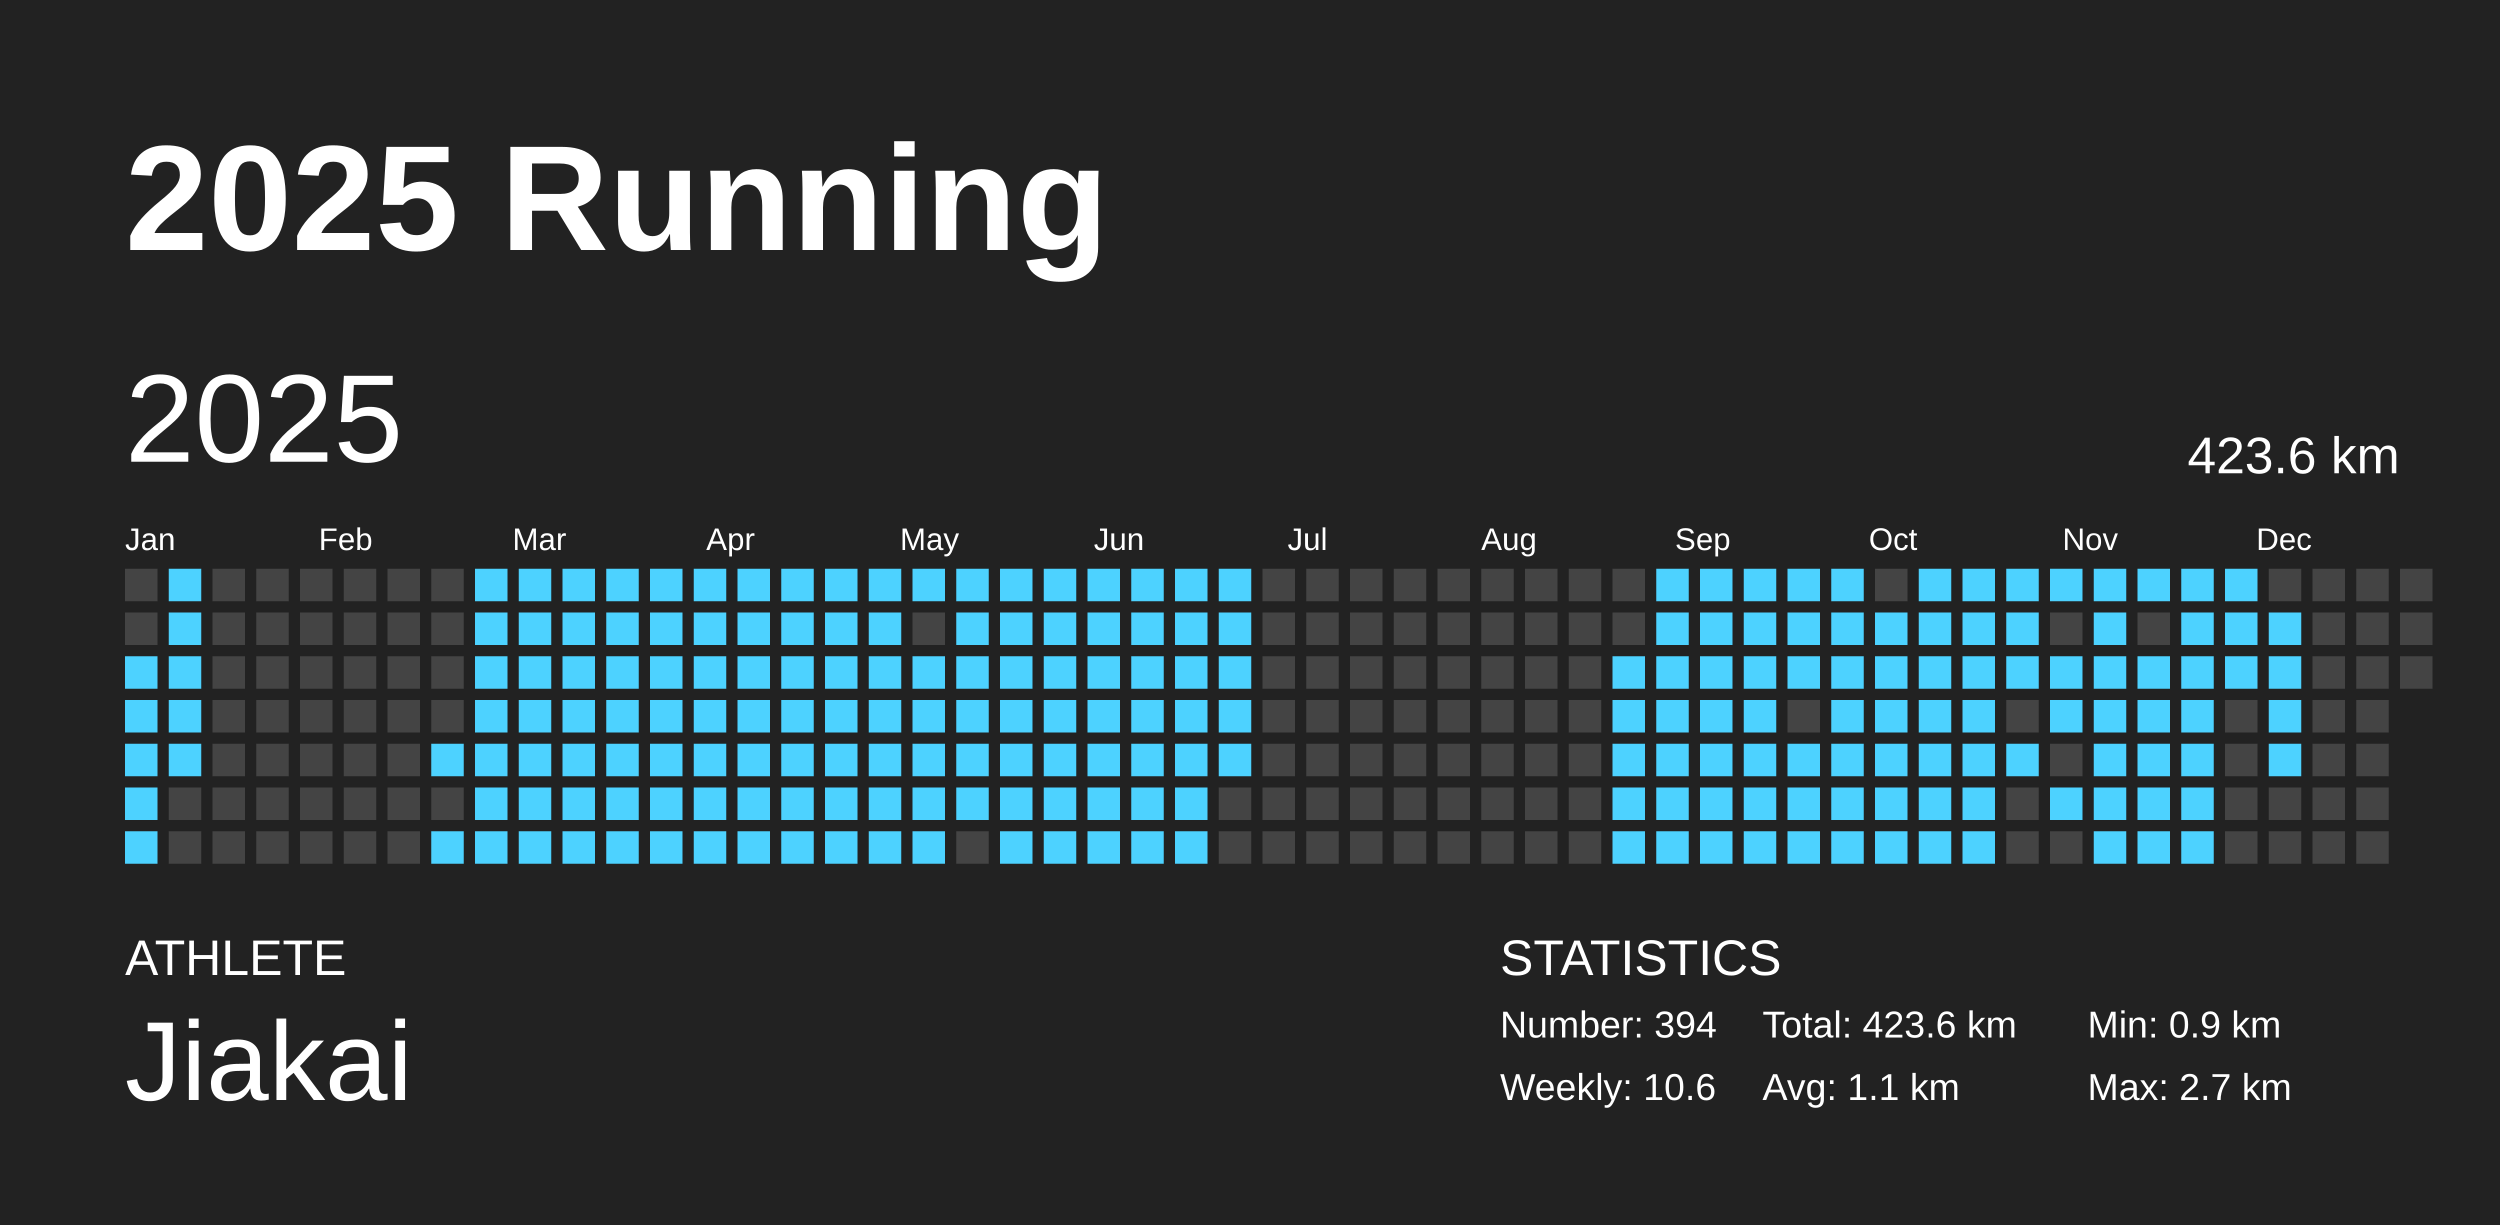
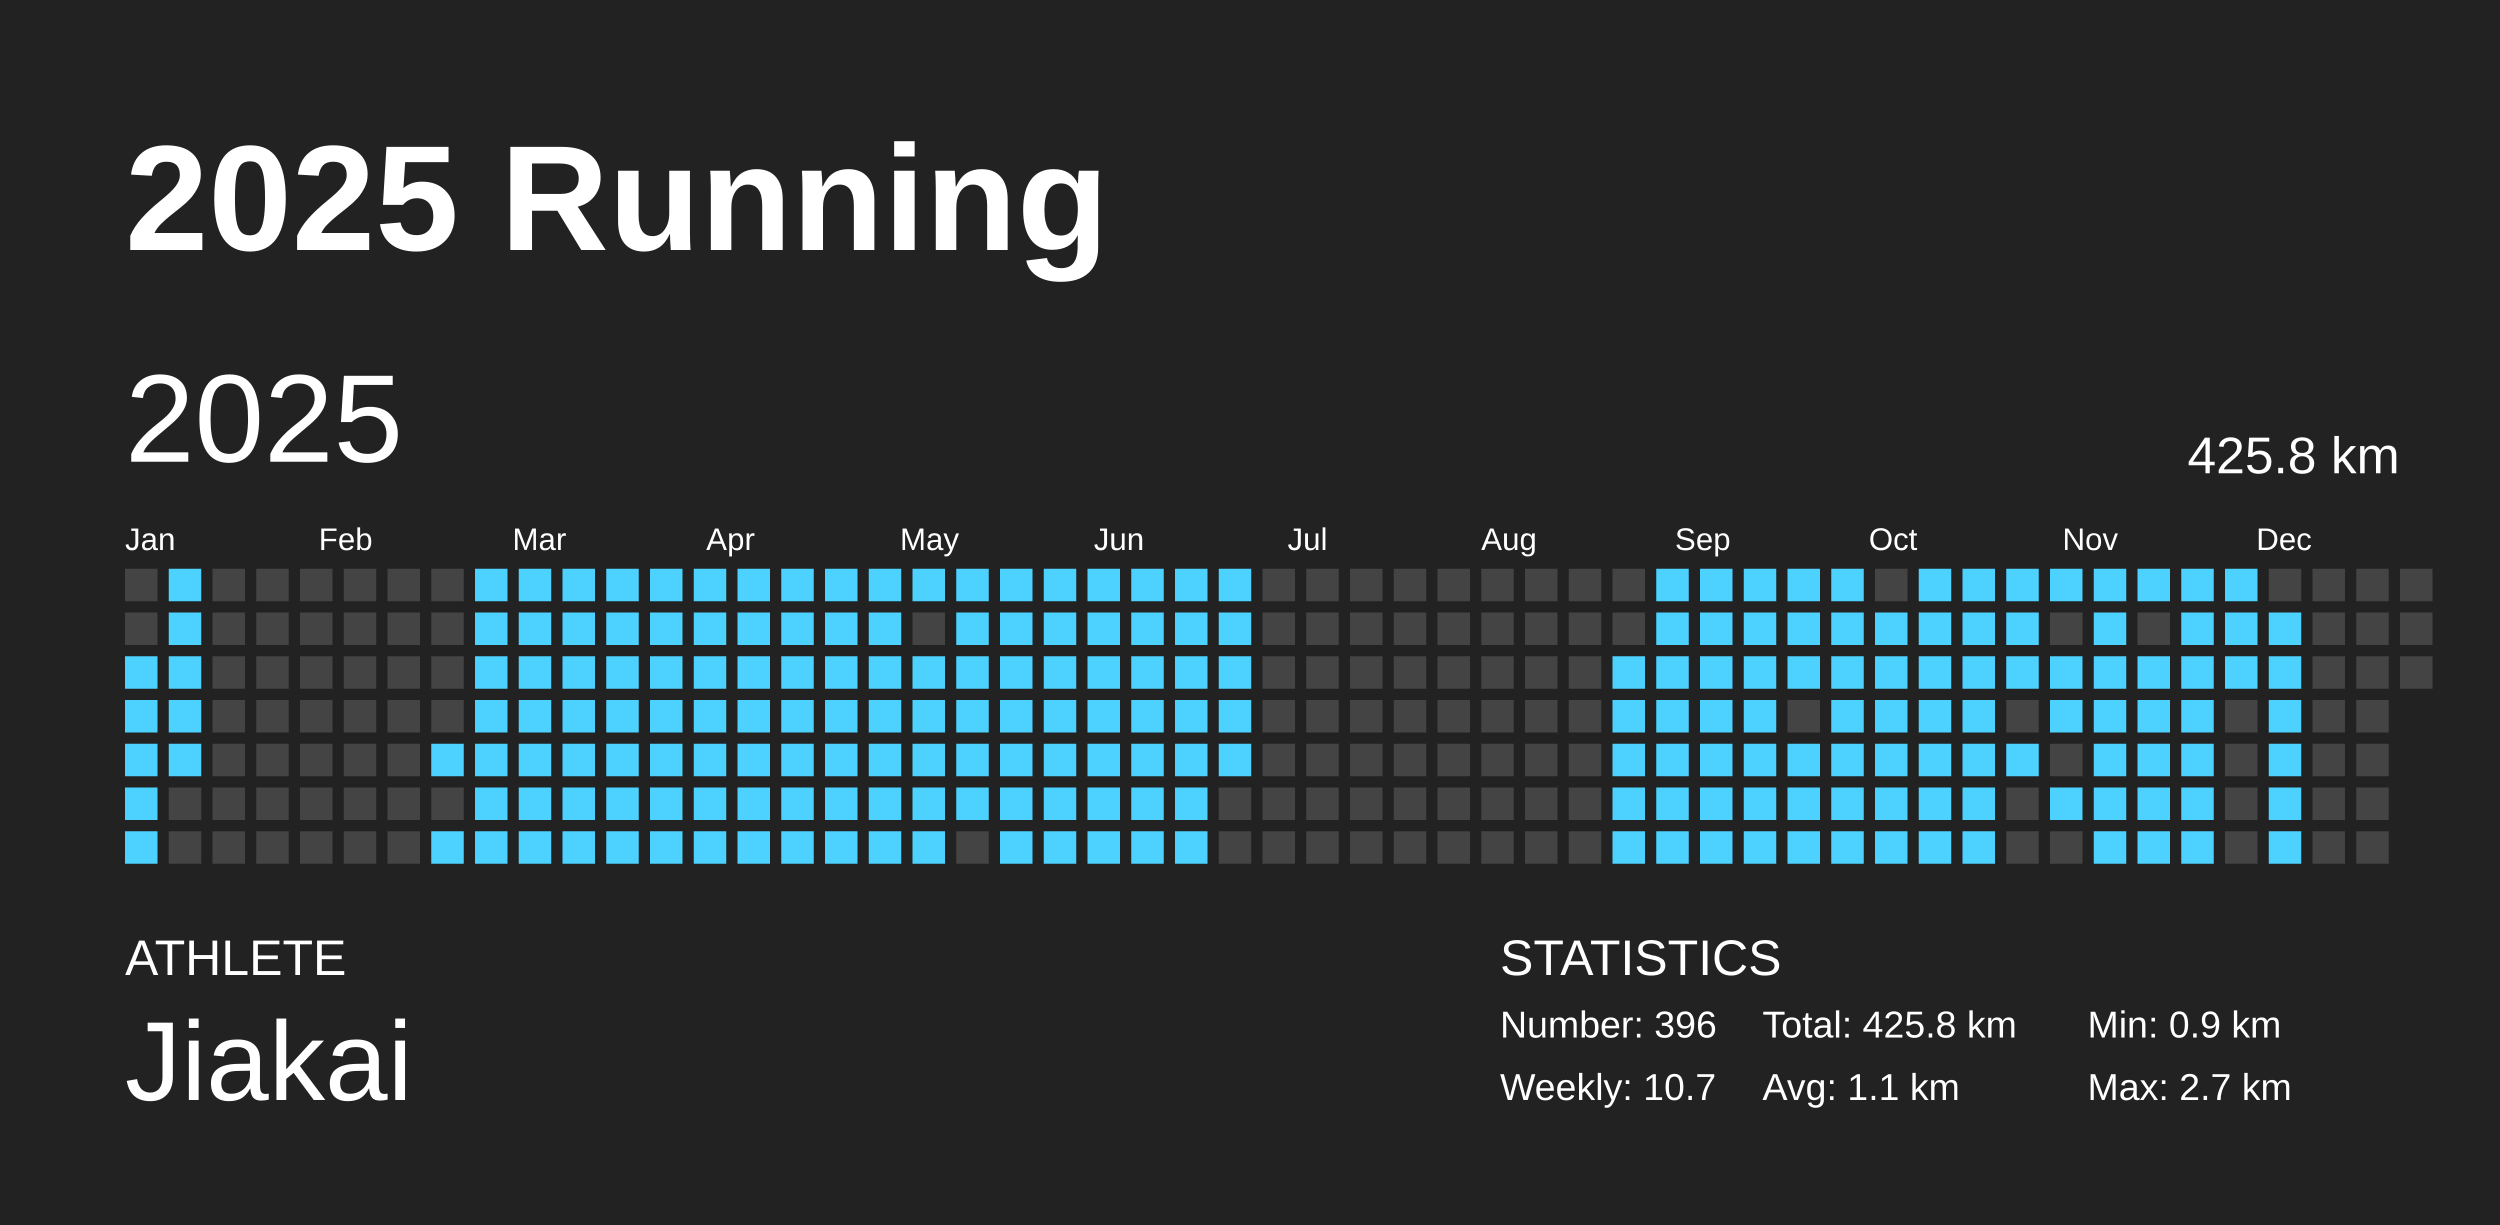
<svg xmlns="http://www.w3.org/2000/svg" baseProfile="full" height="98mm" version="1.1" viewBox="0,0,200,98" width="200mm">
  <defs />
  <rect fill="#222222" height="98" width="200" x="0" y="0" />
  <text fill="#FFFFFF" style="font-size:12px; font-family:Arial; font-weight:bold;" x="10" y="20">2025 Running</text>
  <text fill="#FFFFFF" style="font-size:4px; font-family:Arial" x="10" y="78">ATHLETE</text>
  <text fill="#FFFFFF" style="font-size:9px; font-family:Arial" x="10" y="88">Jiakai</text>
  <text fill="#FFFFFF" style="font-size:4px; font-family:Arial" x="120" y="78">STATISTICS</text>
-   <text fill="#FFFFFF" style="font-size:3px; font-family:Arial" x="120" y="83">Number: 394</text>
-   <text fill="#FFFFFF" style="font-size:3px; font-family:Arial" x="120" y="88">Weekly: 10.6</text>
-   <text fill="#FFFFFF" style="font-size:3px; font-family:Arial" x="141" y="83">Total: 423.6 km</text>
+   <text fill="#FFFFFF" style="font-size:3px; font-family:Arial" x="120" y="83">Number: 396</text>
+   <text fill="#FFFFFF" style="font-size:3px; font-family:Arial" x="120" y="88">Weekly: 10.7</text>
+   <text fill="#FFFFFF" style="font-size:3px; font-family:Arial" x="141" y="83">Total: 425.8 km</text>
  <text fill="#FFFFFF" style="font-size:3px; font-family:Arial" x="141" y="88">Avg: 1.1 km</text>
  <text fill="#FFFFFF" style="font-size:3px; font-family:Arial" x="167" y="83">Min: 0.9 km</text>
  <text fill="#FFFFFF" style="font-size:3px; font-family:Arial" x="167" y="88">Max: 2.7 km</text>
  <text dominant-baseline="hanging" fill="#FFFFFF" style="font-size:10.0px; font-family:Arial;" x="10" y="30">2025</text>
-   <text dominant-baseline="hanging" fill="#FFFFFF" style="font-size:4.125px; font-family:Arial;" x="175" y="35">423.6 km</text>
+   <text dominant-baseline="hanging" fill="#FFFFFF" style="font-size:4.125px; font-family:Arial;" x="175" y="35">425.8 km</text>
  <text fill="#FFFFFF" style="font-size:2.5px; font-family:Arial" x="10.0" y="44">Jan</text>
  <text fill="#FFFFFF" style="font-size:2.5px; font-family:Arial" x="25.5" y="44">Feb</text>
  <text fill="#FFFFFF" style="font-size:2.5px; font-family:Arial" x="41.0" y="44">Mar</text>
  <text fill="#FFFFFF" style="font-size:2.5px; font-family:Arial" x="56.5" y="44">Apr</text>
  <text fill="#FFFFFF" style="font-size:2.5px; font-family:Arial" x="72.0" y="44">May</text>
  <text fill="#FFFFFF" style="font-size:2.5px; font-family:Arial" x="87.5" y="44">Jun</text>
  <text fill="#FFFFFF" style="font-size:2.5px; font-family:Arial" x="103.0" y="44">Jul</text>
  <text fill="#FFFFFF" style="font-size:2.5px; font-family:Arial" x="118.5" y="44">Aug</text>
  <text fill="#FFFFFF" style="font-size:2.5px; font-family:Arial" x="134.0" y="44">Sep</text>
  <text fill="#FFFFFF" style="font-size:2.5px; font-family:Arial" x="149.5" y="44">Oct</text>
  <text fill="#FFFFFF" style="font-size:2.5px; font-family:Arial" x="165.0" y="44">Nov</text>
  <text fill="#FFFFFF" style="font-size:2.5px; font-family:Arial" x="180.5" y="44">Dec</text>
  <rect fill="#444444" height="2.6" width="2.6" x="10.0" y="45.5" />
  <rect fill="#444444" height="2.6" width="2.6" x="10.0" y="49.0" />
  <rect fill="#4dd2ff" height="2.6" width="2.6" x="10.0" y="52.5" />
  <rect fill="#4dd2ff" height="2.6" width="2.6" x="10.0" y="56.0" />
  <rect fill="#4dd2ff" height="2.6" width="2.6" x="10.0" y="59.5" />
  <rect fill="#4dd2ff" height="2.6" width="2.6" x="10.0" y="63.0" />
  <rect fill="#4dd2ff" height="2.6" width="2.6" x="10.0" y="66.5" />
  <rect fill="#4dd2ff" height="2.6" width="2.6" x="13.5" y="45.5" />
  <rect fill="#4dd2ff" height="2.6" width="2.6" x="13.5" y="49.0" />
  <rect fill="#4dd2ff" height="2.6" width="2.6" x="13.5" y="52.5" />
  <rect fill="#4dd2ff" height="2.6" width="2.6" x="13.5" y="56.0" />
  <rect fill="#4dd2ff" height="2.6" width="2.6" x="13.5" y="59.5" />
  <rect fill="#444444" height="2.6" width="2.6" x="13.5" y="63.0" />
  <rect fill="#444444" height="2.6" width="2.6" x="13.5" y="66.5" />
  <rect fill="#444444" height="2.6" width="2.6" x="17.0" y="45.5" />
  <rect fill="#444444" height="2.6" width="2.6" x="17.0" y="49.0" />
  <rect fill="#444444" height="2.6" width="2.6" x="17.0" y="52.5" />
  <rect fill="#444444" height="2.6" width="2.6" x="17.0" y="56.0" />
  <rect fill="#444444" height="2.6" width="2.6" x="17.0" y="59.5" />
  <rect fill="#444444" height="2.6" width="2.6" x="17.0" y="63.0" />
  <rect fill="#444444" height="2.6" width="2.6" x="17.0" y="66.5" />
  <rect fill="#444444" height="2.6" width="2.6" x="20.5" y="45.5" />
  <rect fill="#444444" height="2.6" width="2.6" x="20.5" y="49.0" />
  <rect fill="#444444" height="2.6" width="2.6" x="20.5" y="52.5" />
  <rect fill="#444444" height="2.6" width="2.6" x="20.5" y="56.0" />
  <rect fill="#444444" height="2.6" width="2.6" x="20.5" y="59.5" />
  <rect fill="#444444" height="2.6" width="2.6" x="20.5" y="63.0" />
  <rect fill="#444444" height="2.6" width="2.6" x="20.5" y="66.5" />
  <rect fill="#444444" height="2.6" width="2.6" x="24.0" y="45.5" />
  <rect fill="#444444" height="2.6" width="2.6" x="24.0" y="49.0" />
  <rect fill="#444444" height="2.6" width="2.6" x="24.0" y="52.5" />
  <rect fill="#444444" height="2.6" width="2.6" x="24.0" y="56.0" />
  <rect fill="#444444" height="2.6" width="2.6" x="24.0" y="59.5" />
  <rect fill="#444444" height="2.6" width="2.6" x="24.0" y="63.0" />
  <rect fill="#444444" height="2.6" width="2.6" x="24.0" y="66.5" />
  <rect fill="#444444" height="2.6" width="2.6" x="27.5" y="45.5" />
  <rect fill="#444444" height="2.6" width="2.6" x="27.5" y="49.0" />
  <rect fill="#444444" height="2.6" width="2.6" x="27.5" y="52.5" />
  <rect fill="#444444" height="2.6" width="2.6" x="27.5" y="56.0" />
  <rect fill="#444444" height="2.6" width="2.6" x="27.5" y="59.5" />
  <rect fill="#444444" height="2.6" width="2.6" x="27.5" y="63.0" />
  <rect fill="#444444" height="2.6" width="2.6" x="27.5" y="66.5" />
  <rect fill="#444444" height="2.6" width="2.6" x="31.0" y="45.5" />
  <rect fill="#444444" height="2.6" width="2.6" x="31.0" y="49.0" />
  <rect fill="#444444" height="2.6" width="2.6" x="31.0" y="52.5" />
  <rect fill="#444444" height="2.6" width="2.6" x="31.0" y="56.0" />
  <rect fill="#444444" height="2.6" width="2.6" x="31.0" y="59.5" />
  <rect fill="#444444" height="2.6" width="2.6" x="31.0" y="63.0" />
  <rect fill="#444444" height="2.6" width="2.6" x="31.0" y="66.5" />
  <rect fill="#444444" height="2.6" width="2.6" x="34.5" y="45.5" />
  <rect fill="#444444" height="2.6" width="2.6" x="34.5" y="49.0" />
  <rect fill="#444444" height="2.6" width="2.6" x="34.5" y="52.5" />
  <rect fill="#444444" height="2.6" width="2.6" x="34.5" y="56.0" />
  <rect fill="#4dd2ff" height="2.6" width="2.6" x="34.5" y="59.5" />
  <rect fill="#444444" height="2.6" width="2.6" x="34.5" y="63.0" />
  <rect fill="#4dd2ff" height="2.6" width="2.6" x="34.5" y="66.5" />
  <rect fill="#4dd2ff" height="2.6" width="2.6" x="38.0" y="45.5" />
  <rect fill="#4dd2ff" height="2.6" width="2.6" x="38.0" y="49.0" />
  <rect fill="#4dd2ff" height="2.6" width="2.6" x="38.0" y="52.5" />
  <rect fill="#4dd2ff" height="2.6" width="2.6" x="38.0" y="56.0" />
  <rect fill="#4dd2ff" height="2.6" width="2.6" x="38.0" y="59.5" />
  <rect fill="#4dd2ff" height="2.6" width="2.6" x="38.0" y="63.0" />
  <rect fill="#4dd2ff" height="2.6" width="2.6" x="38.0" y="66.5" />
  <rect fill="#4dd2ff" height="2.6" width="2.6" x="41.5" y="45.5" />
  <rect fill="#4dd2ff" height="2.6" width="2.6" x="41.5" y="49.0" />
  <rect fill="#4dd2ff" height="2.6" width="2.6" x="41.5" y="52.5" />
  <rect fill="#4dd2ff" height="2.6" width="2.6" x="41.5" y="56.0" />
  <rect fill="#4dd2ff" height="2.6" width="2.6" x="41.5" y="59.5" />
  <rect fill="#4dd2ff" height="2.6" width="2.6" x="41.5" y="63.0" />
  <rect fill="#4dd2ff" height="2.6" width="2.6" x="41.5" y="66.5" />
  <rect fill="#4dd2ff" height="2.6" width="2.6" x="45.0" y="45.5" />
  <rect fill="#4dd2ff" height="2.6" width="2.6" x="45.0" y="49.0" />
  <rect fill="#4dd2ff" height="2.6" width="2.6" x="45.0" y="52.5" />
  <rect fill="#4dd2ff" height="2.6" width="2.6" x="45.0" y="56.0" />
  <rect fill="#4dd2ff" height="2.6" width="2.6" x="45.0" y="59.5" />
  <rect fill="#4dd2ff" height="2.6" width="2.6" x="45.0" y="63.0" />
  <rect fill="#4dd2ff" height="2.6" width="2.6" x="45.0" y="66.5" />
  <rect fill="#4dd2ff" height="2.6" width="2.6" x="48.5" y="45.5" />
  <rect fill="#4dd2ff" height="2.6" width="2.6" x="48.5" y="49.0" />
  <rect fill="#4dd2ff" height="2.6" width="2.6" x="48.5" y="52.5" />
  <rect fill="#4dd2ff" height="2.6" width="2.6" x="48.5" y="56.0" />
  <rect fill="#4dd2ff" height="2.6" width="2.6" x="48.5" y="59.5" />
  <rect fill="#4dd2ff" height="2.6" width="2.6" x="48.5" y="63.0" />
  <rect fill="#4dd2ff" height="2.6" width="2.6" x="48.5" y="66.5" />
  <rect fill="#4dd2ff" height="2.6" width="2.6" x="52.0" y="45.5" />
  <rect fill="#4dd2ff" height="2.6" width="2.6" x="52.0" y="49.0" />
  <rect fill="#4dd2ff" height="2.6" width="2.6" x="52.0" y="52.5" />
  <rect fill="#4dd2ff" height="2.6" width="2.6" x="52.0" y="56.0" />
  <rect fill="#4dd2ff" height="2.6" width="2.6" x="52.0" y="59.5" />
  <rect fill="#4dd2ff" height="2.6" width="2.6" x="52.0" y="63.0" />
  <rect fill="#4dd2ff" height="2.6" width="2.6" x="52.0" y="66.5" />
  <rect fill="#4dd2ff" height="2.6" width="2.6" x="55.5" y="45.5" />
  <rect fill="#4dd2ff" height="2.6" width="2.6" x="55.5" y="49.0" />
  <rect fill="#4dd2ff" height="2.6" width="2.6" x="55.5" y="52.5" />
  <rect fill="#4dd2ff" height="2.6" width="2.6" x="55.5" y="56.0" />
  <rect fill="#4dd2ff" height="2.6" width="2.6" x="55.5" y="59.5" />
  <rect fill="#4dd2ff" height="2.6" width="2.6" x="55.5" y="63.0" />
  <rect fill="#4dd2ff" height="2.6" width="2.6" x="55.5" y="66.5" />
  <rect fill="#4dd2ff" height="2.6" width="2.6" x="59.0" y="45.5" />
  <rect fill="#4dd2ff" height="2.6" width="2.6" x="59.0" y="49.0" />
  <rect fill="#4dd2ff" height="2.6" width="2.6" x="59.0" y="52.5" />
  <rect fill="#4dd2ff" height="2.6" width="2.6" x="59.0" y="56.0" />
  <rect fill="#4dd2ff" height="2.6" width="2.6" x="59.0" y="59.5" />
  <rect fill="#4dd2ff" height="2.6" width="2.6" x="59.0" y="63.0" />
  <rect fill="#4dd2ff" height="2.6" width="2.6" x="59.0" y="66.5" />
  <rect fill="#4dd2ff" height="2.6" width="2.6" x="62.5" y="45.5" />
  <rect fill="#4dd2ff" height="2.6" width="2.6" x="62.5" y="49.0" />
  <rect fill="#4dd2ff" height="2.6" width="2.6" x="62.5" y="52.5" />
  <rect fill="#4dd2ff" height="2.6" width="2.6" x="62.5" y="56.0" />
  <rect fill="#4dd2ff" height="2.6" width="2.6" x="62.5" y="59.5" />
  <rect fill="#4dd2ff" height="2.6" width="2.6" x="62.5" y="63.0" />
  <rect fill="#4dd2ff" height="2.6" width="2.6" x="62.5" y="66.5" />
  <rect fill="#4dd2ff" height="2.6" width="2.6" x="66.0" y="45.5" />
  <rect fill="#4dd2ff" height="2.6" width="2.6" x="66.0" y="49.0" />
  <rect fill="#4dd2ff" height="2.6" width="2.6" x="66.0" y="52.5" />
  <rect fill="#4dd2ff" height="2.6" width="2.6" x="66.0" y="56.0" />
  <rect fill="#4dd2ff" height="2.6" width="2.6" x="66.0" y="59.5" />
  <rect fill="#4dd2ff" height="2.6" width="2.6" x="66.0" y="63.0" />
  <rect fill="#4dd2ff" height="2.6" width="2.6" x="66.0" y="66.5" />
  <rect fill="#4dd2ff" height="2.6" width="2.6" x="69.5" y="45.5" />
  <rect fill="#4dd2ff" height="2.6" width="2.6" x="69.5" y="49.0" />
  <rect fill="#4dd2ff" height="2.6" width="2.6" x="69.5" y="52.5" />
  <rect fill="#4dd2ff" height="2.6" width="2.6" x="69.5" y="56.0" />
  <rect fill="#4dd2ff" height="2.6" width="2.6" x="69.5" y="59.5" />
  <rect fill="#4dd2ff" height="2.6" width="2.6" x="69.5" y="63.0" />
  <rect fill="#4dd2ff" height="2.6" width="2.6" x="69.5" y="66.5" />
  <rect fill="#4dd2ff" height="2.6" width="2.6" x="73.0" y="45.5" />
  <rect fill="#444444" height="2.6" width="2.6" x="73.0" y="49.0" />
  <rect fill="#4dd2ff" height="2.6" width="2.6" x="73.0" y="52.5" />
  <rect fill="#4dd2ff" height="2.6" width="2.6" x="73.0" y="56.0" />
  <rect fill="#4dd2ff" height="2.6" width="2.6" x="73.0" y="59.5" />
  <rect fill="#4dd2ff" height="2.6" width="2.6" x="73.0" y="63.0" />
  <rect fill="#4dd2ff" height="2.6" width="2.6" x="73.0" y="66.5" />
  <rect fill="#4dd2ff" height="2.6" width="2.6" x="76.5" y="45.5" />
  <rect fill="#4dd2ff" height="2.6" width="2.6" x="76.5" y="49.0" />
  <rect fill="#4dd2ff" height="2.6" width="2.6" x="76.5" y="52.5" />
  <rect fill="#4dd2ff" height="2.6" width="2.6" x="76.5" y="56.0" />
  <rect fill="#4dd2ff" height="2.6" width="2.6" x="76.5" y="59.5" />
  <rect fill="#4dd2ff" height="2.6" width="2.6" x="76.5" y="63.0" />
  <rect fill="#444444" height="2.6" width="2.6" x="76.5" y="66.5" />
  <rect fill="#4dd2ff" height="2.6" width="2.6" x="80.0" y="45.5" />
  <rect fill="#4dd2ff" height="2.6" width="2.6" x="80.0" y="49.0" />
  <rect fill="#4dd2ff" height="2.6" width="2.6" x="80.0" y="52.5" />
  <rect fill="#4dd2ff" height="2.6" width="2.6" x="80.0" y="56.0" />
  <rect fill="#4dd2ff" height="2.6" width="2.6" x="80.0" y="59.5" />
  <rect fill="#4dd2ff" height="2.6" width="2.6" x="80.0" y="63.0" />
  <rect fill="#4dd2ff" height="2.6" width="2.6" x="80.0" y="66.5" />
  <rect fill="#4dd2ff" height="2.6" width="2.6" x="83.5" y="45.5" />
  <rect fill="#4dd2ff" height="2.6" width="2.6" x="83.5" y="49.0" />
  <rect fill="#4dd2ff" height="2.6" width="2.6" x="83.5" y="52.5" />
  <rect fill="#4dd2ff" height="2.6" width="2.6" x="83.5" y="56.0" />
  <rect fill="#4dd2ff" height="2.6" width="2.6" x="83.5" y="59.5" />
  <rect fill="#4dd2ff" height="2.6" width="2.6" x="83.5" y="63.0" />
  <rect fill="#4dd2ff" height="2.6" width="2.6" x="83.5" y="66.5" />
  <rect fill="#4dd2ff" height="2.6" width="2.6" x="87.0" y="45.5" />
  <rect fill="#4dd2ff" height="2.6" width="2.6" x="87.0" y="49.0" />
  <rect fill="#4dd2ff" height="2.6" width="2.6" x="87.0" y="52.5" />
  <rect fill="#4dd2ff" height="2.6" width="2.6" x="87.0" y="56.0" />
  <rect fill="#4dd2ff" height="2.6" width="2.6" x="87.0" y="59.5" />
  <rect fill="#4dd2ff" height="2.6" width="2.6" x="87.0" y="63.0" />
  <rect fill="#4dd2ff" height="2.6" width="2.6" x="87.0" y="66.5" />
  <rect fill="#4dd2ff" height="2.6" width="2.6" x="90.5" y="45.5" />
  <rect fill="#4dd2ff" height="2.6" width="2.6" x="90.5" y="49.0" />
  <rect fill="#4dd2ff" height="2.6" width="2.6" x="90.5" y="52.5" />
  <rect fill="#4dd2ff" height="2.6" width="2.6" x="90.5" y="56.0" />
  <rect fill="#4dd2ff" height="2.6" width="2.6" x="90.5" y="59.5" />
  <rect fill="#4dd2ff" height="2.6" width="2.6" x="90.5" y="63.0" />
  <rect fill="#4dd2ff" height="2.6" width="2.6" x="90.5" y="66.5" />
  <rect fill="#4dd2ff" height="2.6" width="2.6" x="94.0" y="45.5" />
  <rect fill="#4dd2ff" height="2.6" width="2.6" x="94.0" y="49.0" />
  <rect fill="#4dd2ff" height="2.6" width="2.6" x="94.0" y="52.5" />
  <rect fill="#4dd2ff" height="2.6" width="2.6" x="94.0" y="56.0" />
  <rect fill="#4dd2ff" height="2.6" width="2.6" x="94.0" y="59.5" />
  <rect fill="#4dd2ff" height="2.6" width="2.6" x="94.0" y="63.0" />
  <rect fill="#4dd2ff" height="2.6" width="2.6" x="94.0" y="66.5" />
  <rect fill="#4dd2ff" height="2.6" width="2.6" x="97.5" y="45.5" />
  <rect fill="#4dd2ff" height="2.6" width="2.6" x="97.5" y="49.0" />
  <rect fill="#4dd2ff" height="2.6" width="2.6" x="97.5" y="52.5" />
  <rect fill="#4dd2ff" height="2.6" width="2.6" x="97.5" y="56.0" />
  <rect fill="#4dd2ff" height="2.6" width="2.6" x="97.5" y="59.5" />
  <rect fill="#444444" height="2.6" width="2.6" x="97.5" y="63.0" />
  <rect fill="#444444" height="2.6" width="2.6" x="97.5" y="66.5" />
  <rect fill="#444444" height="2.6" width="2.6" x="101.0" y="45.5" />
  <rect fill="#444444" height="2.6" width="2.6" x="101.0" y="49.0" />
  <rect fill="#444444" height="2.6" width="2.6" x="101.0" y="52.5" />
  <rect fill="#444444" height="2.6" width="2.6" x="101.0" y="56.0" />
  <rect fill="#444444" height="2.6" width="2.6" x="101.0" y="59.5" />
  <rect fill="#444444" height="2.6" width="2.6" x="101.0" y="63.0" />
  <rect fill="#444444" height="2.6" width="2.6" x="101.0" y="66.5" />
  <rect fill="#444444" height="2.6" width="2.6" x="104.5" y="45.5" />
  <rect fill="#444444" height="2.6" width="2.6" x="104.5" y="49.0" />
  <rect fill="#444444" height="2.6" width="2.6" x="104.5" y="52.5" />
  <rect fill="#444444" height="2.6" width="2.6" x="104.5" y="56.0" />
  <rect fill="#444444" height="2.6" width="2.6" x="104.5" y="59.5" />
  <rect fill="#444444" height="2.6" width="2.6" x="104.5" y="63.0" />
  <rect fill="#444444" height="2.6" width="2.6" x="104.5" y="66.5" />
  <rect fill="#444444" height="2.6" width="2.6" x="108.0" y="45.5" />
  <rect fill="#444444" height="2.6" width="2.6" x="108.0" y="49.0" />
  <rect fill="#444444" height="2.6" width="2.6" x="108.0" y="52.5" />
  <rect fill="#444444" height="2.6" width="2.6" x="108.0" y="56.0" />
  <rect fill="#444444" height="2.6" width="2.6" x="108.0" y="59.5" />
  <rect fill="#444444" height="2.6" width="2.6" x="108.0" y="63.0" />
  <rect fill="#444444" height="2.6" width="2.6" x="108.0" y="66.5" />
  <rect fill="#444444" height="2.6" width="2.6" x="111.5" y="45.5" />
  <rect fill="#444444" height="2.6" width="2.6" x="111.5" y="49.0" />
  <rect fill="#444444" height="2.6" width="2.6" x="111.5" y="52.5" />
  <rect fill="#444444" height="2.6" width="2.6" x="111.5" y="56.0" />
  <rect fill="#444444" height="2.6" width="2.6" x="111.5" y="59.5" />
  <rect fill="#444444" height="2.6" width="2.6" x="111.5" y="63.0" />
  <rect fill="#444444" height="2.6" width="2.6" x="111.5" y="66.5" />
  <rect fill="#444444" height="2.6" width="2.6" x="115.0" y="45.5" />
  <rect fill="#444444" height="2.6" width="2.6" x="115.0" y="49.0" />
  <rect fill="#444444" height="2.6" width="2.6" x="115.0" y="52.5" />
  <rect fill="#444444" height="2.6" width="2.6" x="115.0" y="56.0" />
  <rect fill="#444444" height="2.6" width="2.6" x="115.0" y="59.5" />
  <rect fill="#444444" height="2.6" width="2.6" x="115.0" y="63.0" />
  <rect fill="#444444" height="2.6" width="2.6" x="115.0" y="66.5" />
  <rect fill="#444444" height="2.6" width="2.6" x="118.5" y="45.5" />
  <rect fill="#444444" height="2.6" width="2.6" x="118.5" y="49.0" />
  <rect fill="#444444" height="2.6" width="2.6" x="118.5" y="52.5" />
  <rect fill="#444444" height="2.6" width="2.6" x="118.5" y="56.0" />
  <rect fill="#444444" height="2.6" width="2.6" x="118.5" y="59.5" />
  <rect fill="#444444" height="2.6" width="2.6" x="118.5" y="63.0" />
  <rect fill="#444444" height="2.6" width="2.6" x="118.5" y="66.5" />
  <rect fill="#444444" height="2.6" width="2.6" x="122.0" y="45.5" />
  <rect fill="#444444" height="2.6" width="2.6" x="122.0" y="49.0" />
  <rect fill="#444444" height="2.6" width="2.6" x="122.0" y="52.5" />
  <rect fill="#444444" height="2.6" width="2.6" x="122.0" y="56.0" />
  <rect fill="#444444" height="2.6" width="2.6" x="122.0" y="59.5" />
  <rect fill="#444444" height="2.6" width="2.6" x="122.0" y="63.0" />
  <rect fill="#444444" height="2.6" width="2.6" x="122.0" y="66.5" />
  <rect fill="#444444" height="2.6" width="2.6" x="125.5" y="45.5" />
  <rect fill="#444444" height="2.6" width="2.6" x="125.5" y="49.0" />
  <rect fill="#444444" height="2.6" width="2.6" x="125.5" y="52.5" />
  <rect fill="#444444" height="2.6" width="2.6" x="125.5" y="56.0" />
  <rect fill="#444444" height="2.6" width="2.6" x="125.5" y="59.5" />
  <rect fill="#444444" height="2.6" width="2.6" x="125.5" y="63.0" />
  <rect fill="#444444" height="2.6" width="2.6" x="125.5" y="66.5" />
  <rect fill="#444444" height="2.6" width="2.6" x="129.0" y="45.5" />
  <rect fill="#444444" height="2.6" width="2.6" x="129.0" y="49.0" />
  <rect fill="#4dd2ff" height="2.6" width="2.6" x="129.0" y="52.5" />
  <rect fill="#4dd2ff" height="2.6" width="2.6" x="129.0" y="56.0" />
  <rect fill="#4dd2ff" height="2.6" width="2.6" x="129.0" y="59.5" />
  <rect fill="#4dd2ff" height="2.6" width="2.6" x="129.0" y="63.0" />
  <rect fill="#4dd2ff" height="2.6" width="2.6" x="129.0" y="66.5" />
  <rect fill="#4dd2ff" height="2.6" width="2.6" x="132.5" y="45.5" />
  <rect fill="#4dd2ff" height="2.6" width="2.6" x="132.5" y="49.0" />
  <rect fill="#4dd2ff" height="2.6" width="2.6" x="132.5" y="52.5" />
  <rect fill="#4dd2ff" height="2.6" width="2.6" x="132.5" y="56.0" />
  <rect fill="#4dd2ff" height="2.6" width="2.6" x="132.5" y="59.5" />
  <rect fill="#4dd2ff" height="2.6" width="2.6" x="132.5" y="63.0" />
  <rect fill="#4dd2ff" height="2.6" width="2.6" x="132.5" y="66.5" />
  <rect fill="#4dd2ff" height="2.6" width="2.6" x="136.0" y="45.5" />
  <rect fill="#4dd2ff" height="2.6" width="2.6" x="136.0" y="49.0" />
  <rect fill="#4dd2ff" height="2.6" width="2.6" x="136.0" y="52.5" />
  <rect fill="#4dd2ff" height="2.6" width="2.6" x="136.0" y="56.0" />
  <rect fill="#4dd2ff" height="2.6" width="2.6" x="136.0" y="59.5" />
  <rect fill="#4dd2ff" height="2.6" width="2.6" x="136.0" y="63.0" />
  <rect fill="#4dd2ff" height="2.6" width="2.6" x="136.0" y="66.5" />
  <rect fill="#4dd2ff" height="2.6" width="2.6" x="139.5" y="45.5" />
  <rect fill="#4dd2ff" height="2.6" width="2.6" x="139.5" y="49.0" />
  <rect fill="#4dd2ff" height="2.6" width="2.6" x="139.5" y="52.5" />
  <rect fill="#4dd2ff" height="2.6" width="2.6" x="139.5" y="56.0" />
  <rect fill="#4dd2ff" height="2.6" width="2.6" x="139.5" y="59.5" />
  <rect fill="#4dd2ff" height="2.6" width="2.6" x="139.5" y="63.0" />
  <rect fill="#4dd2ff" height="2.6" width="2.6" x="139.5" y="66.5" />
  <rect fill="#4dd2ff" height="2.6" width="2.6" x="143.0" y="45.5" />
  <rect fill="#4dd2ff" height="2.6" width="2.6" x="143.0" y="49.0" />
  <rect fill="#4dd2ff" height="2.6" width="2.6" x="143.0" y="52.5" />
  <rect fill="#444444" height="2.6" width="2.6" x="143.0" y="56.0" />
  <rect fill="#4dd2ff" height="2.6" width="2.6" x="143.0" y="59.5" />
  <rect fill="#4dd2ff" height="2.6" width="2.6" x="143.0" y="63.0" />
  <rect fill="#4dd2ff" height="2.6" width="2.6" x="143.0" y="66.5" />
  <rect fill="#4dd2ff" height="2.6" width="2.6" x="146.5" y="45.5" />
  <rect fill="#4dd2ff" height="2.6" width="2.6" x="146.5" y="49.0" />
  <rect fill="#4dd2ff" height="2.6" width="2.6" x="146.5" y="52.5" />
  <rect fill="#4dd2ff" height="2.6" width="2.6" x="146.5" y="56.0" />
  <rect fill="#4dd2ff" height="2.6" width="2.6" x="146.5" y="59.5" />
  <rect fill="#4dd2ff" height="2.6" width="2.6" x="146.5" y="63.0" />
  <rect fill="#4dd2ff" height="2.6" width="2.6" x="146.5" y="66.5" />
  <rect fill="#444444" height="2.6" width="2.6" x="150.0" y="45.5" />
  <rect fill="#4dd2ff" height="2.6" width="2.6" x="150.0" y="49.0" />
  <rect fill="#4dd2ff" height="2.6" width="2.6" x="150.0" y="52.5" />
  <rect fill="#4dd2ff" height="2.6" width="2.6" x="150.0" y="56.0" />
  <rect fill="#4dd2ff" height="2.6" width="2.6" x="150.0" y="59.5" />
  <rect fill="#4dd2ff" height="2.6" width="2.6" x="150.0" y="63.0" />
  <rect fill="#4dd2ff" height="2.6" width="2.6" x="150.0" y="66.5" />
  <rect fill="#4dd2ff" height="2.6" width="2.6" x="153.5" y="45.5" />
  <rect fill="#4dd2ff" height="2.6" width="2.6" x="153.5" y="49.0" />
  <rect fill="#4dd2ff" height="2.6" width="2.6" x="153.5" y="52.5" />
  <rect fill="#4dd2ff" height="2.6" width="2.6" x="153.5" y="56.0" />
  <rect fill="#4dd2ff" height="2.6" width="2.6" x="153.5" y="59.5" />
  <rect fill="#4dd2ff" height="2.6" width="2.6" x="153.5" y="63.0" />
  <rect fill="#4dd2ff" height="2.6" width="2.6" x="153.5" y="66.5" />
  <rect fill="#4dd2ff" height="2.6" width="2.6" x="157.0" y="45.5" />
  <rect fill="#4dd2ff" height="2.6" width="2.6" x="157.0" y="49.0" />
  <rect fill="#4dd2ff" height="2.6" width="2.6" x="157.0" y="52.5" />
  <rect fill="#4dd2ff" height="2.6" width="2.6" x="157.0" y="56.0" />
  <rect fill="#4dd2ff" height="2.6" width="2.6" x="157.0" y="59.5" />
  <rect fill="#4dd2ff" height="2.6" width="2.6" x="157.0" y="63.0" />
  <rect fill="#4dd2ff" height="2.6" width="2.6" x="157.0" y="66.5" />
  <rect fill="#4dd2ff" height="2.6" width="2.6" x="160.5" y="45.5" />
  <rect fill="#4dd2ff" height="2.6" width="2.6" x="160.5" y="49.0" />
  <rect fill="#4dd2ff" height="2.6" width="2.6" x="160.5" y="52.5" />
  <rect fill="#444444" height="2.6" width="2.6" x="160.5" y="56.0" />
  <rect fill="#4dd2ff" height="2.6" width="2.6" x="160.5" y="59.5" />
  <rect fill="#444444" height="2.6" width="2.6" x="160.5" y="63.0" />
  <rect fill="#444444" height="2.6" width="2.6" x="160.5" y="66.5" />
  <rect fill="#4dd2ff" height="2.6" width="2.6" x="164.0" y="45.5" />
  <rect fill="#444444" height="2.6" width="2.6" x="164.0" y="49.0" />
  <rect fill="#4dd2ff" height="2.6" width="2.6" x="164.0" y="52.5" />
  <rect fill="#4dd2ff" height="2.6" width="2.6" x="164.0" y="56.0" />
  <rect fill="#444444" height="2.6" width="2.6" x="164.0" y="59.5" />
  <rect fill="#4dd2ff" height="2.6" width="2.6" x="164.0" y="63.0" />
  <rect fill="#444444" height="2.6" width="2.6" x="164.0" y="66.5" />
  <rect fill="#4dd2ff" height="2.6" width="2.6" x="167.5" y="45.5" />
  <rect fill="#4dd2ff" height="2.6" width="2.6" x="167.5" y="49.0" />
  <rect fill="#4dd2ff" height="2.6" width="2.6" x="167.5" y="52.5" />
  <rect fill="#4dd2ff" height="2.6" width="2.6" x="167.5" y="56.0" />
  <rect fill="#4dd2ff" height="2.6" width="2.6" x="167.5" y="59.5" />
  <rect fill="#4dd2ff" height="2.6" width="2.6" x="167.5" y="63.0" />
  <rect fill="#4dd2ff" height="2.6" width="2.6" x="167.5" y="66.5" />
  <rect fill="#4dd2ff" height="2.6" width="2.6" x="171.0" y="45.5" />
  <rect fill="#444444" height="2.6" width="2.6" x="171.0" y="49.0" />
  <rect fill="#4dd2ff" height="2.6" width="2.6" x="171.0" y="52.5" />
  <rect fill="#4dd2ff" height="2.6" width="2.6" x="171.0" y="56.0" />
  <rect fill="#4dd2ff" height="2.6" width="2.6" x="171.0" y="59.5" />
  <rect fill="#4dd2ff" height="2.6" width="2.6" x="171.0" y="63.0" />
  <rect fill="#4dd2ff" height="2.6" width="2.6" x="171.0" y="66.5" />
  <rect fill="#4dd2ff" height="2.6" width="2.6" x="174.5" y="45.5" />
  <rect fill="#4dd2ff" height="2.6" width="2.6" x="174.5" y="49.0" />
  <rect fill="#4dd2ff" height="2.6" width="2.6" x="174.5" y="52.5" />
  <rect fill="#4dd2ff" height="2.6" width="2.6" x="174.5" y="56.0" />
  <rect fill="#4dd2ff" height="2.6" width="2.6" x="174.5" y="59.5" />
  <rect fill="#4dd2ff" height="2.6" width="2.6" x="174.5" y="63.0" />
  <rect fill="#4dd2ff" height="2.6" width="2.6" x="174.5" y="66.5" />
  <rect fill="#4dd2ff" height="2.6" width="2.6" x="178.0" y="45.5" />
  <rect fill="#4dd2ff" height="2.6" width="2.6" x="178.0" y="49.0" />
  <rect fill="#4dd2ff" height="2.6" width="2.6" x="178.0" y="52.5" />
  <rect fill="#444444" height="2.6" width="2.6" x="178.0" y="56.0" />
  <rect fill="#444444" height="2.6" width="2.6" x="178.0" y="59.5" />
  <rect fill="#444444" height="2.6" width="2.6" x="178.0" y="63.0" />
  <rect fill="#444444" height="2.6" width="2.6" x="178.0" y="66.5" />
  <rect fill="#444444" height="2.6" width="2.6" x="181.5" y="45.5" />
  <rect fill="#4dd2ff" height="2.6" width="2.6" x="181.5" y="49.0" />
  <rect fill="#4dd2ff" height="2.6" width="2.6" x="181.5" y="52.5" />
  <rect fill="#4dd2ff" height="2.6" width="2.6" x="181.5" y="56.0" />
  <rect fill="#4dd2ff" height="2.6" width="2.6" x="181.5" y="59.5" />
-   <rect fill="#444444" height="2.6" width="2.6" x="181.5" y="63.0" />
-   <rect fill="#444444" height="2.6" width="2.6" x="181.5" y="66.5" />
+   <rect fill="#4dd2ff" height="2.6" width="2.6" x="181.5" y="63.0" />
+   <rect fill="#4dd2ff" height="2.6" width="2.6" x="181.5" y="66.5" />
  <rect fill="#444444" height="2.6" width="2.6" x="185.0" y="45.5" />
  <rect fill="#444444" height="2.6" width="2.6" x="185.0" y="49.0" />
  <rect fill="#444444" height="2.6" width="2.6" x="185.0" y="52.5" />
  <rect fill="#444444" height="2.6" width="2.6" x="185.0" y="56.0" />
  <rect fill="#444444" height="2.6" width="2.6" x="185.0" y="59.5" />
  <rect fill="#444444" height="2.6" width="2.6" x="185.0" y="63.0" />
  <rect fill="#444444" height="2.6" width="2.6" x="185.0" y="66.5" />
  <rect fill="#444444" height="2.6" width="2.6" x="188.5" y="45.5" />
  <rect fill="#444444" height="2.6" width="2.6" x="188.5" y="49.0" />
  <rect fill="#444444" height="2.6" width="2.6" x="188.5" y="52.5" />
  <rect fill="#444444" height="2.6" width="2.6" x="188.5" y="56.0" />
  <rect fill="#444444" height="2.6" width="2.6" x="188.5" y="59.5" />
  <rect fill="#444444" height="2.6" width="2.6" x="188.5" y="63.0" />
  <rect fill="#444444" height="2.6" width="2.6" x="188.5" y="66.5" />
  <rect fill="#444444" height="2.6" width="2.6" x="192.0" y="45.5" />
  <rect fill="#444444" height="2.6" width="2.6" x="192.0" y="49.0" />
  <rect fill="#444444" height="2.6" width="2.6" x="192.0" y="52.5" />
</svg>
